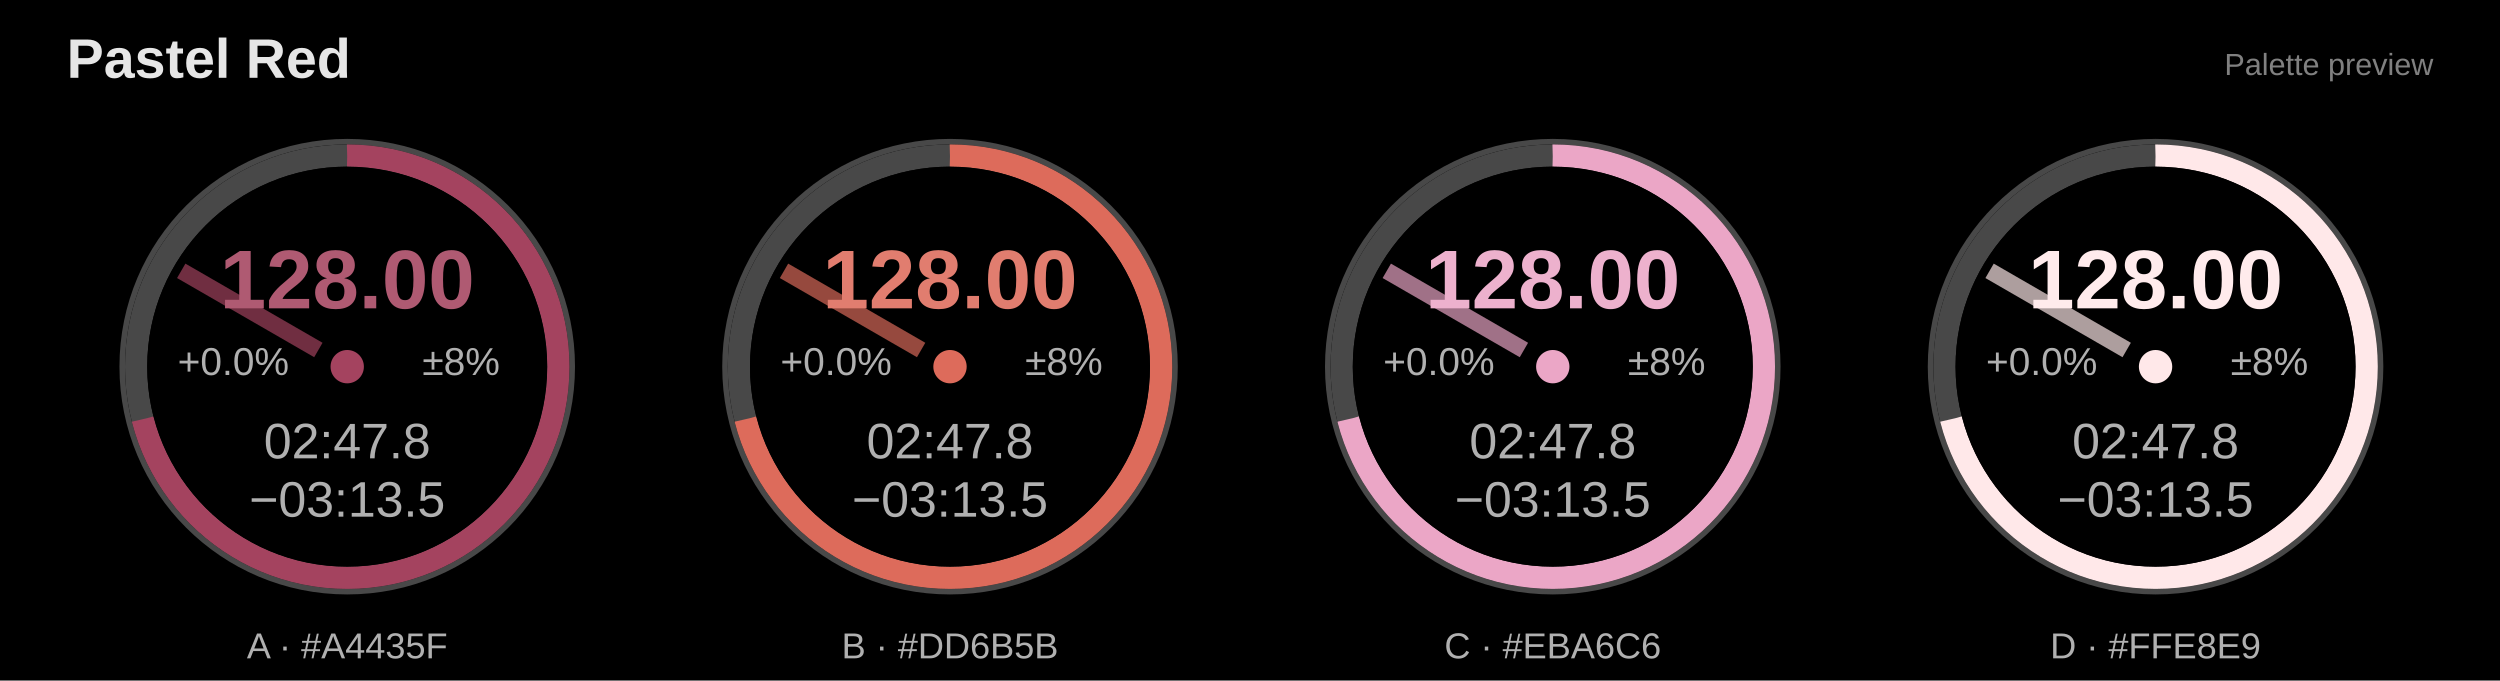
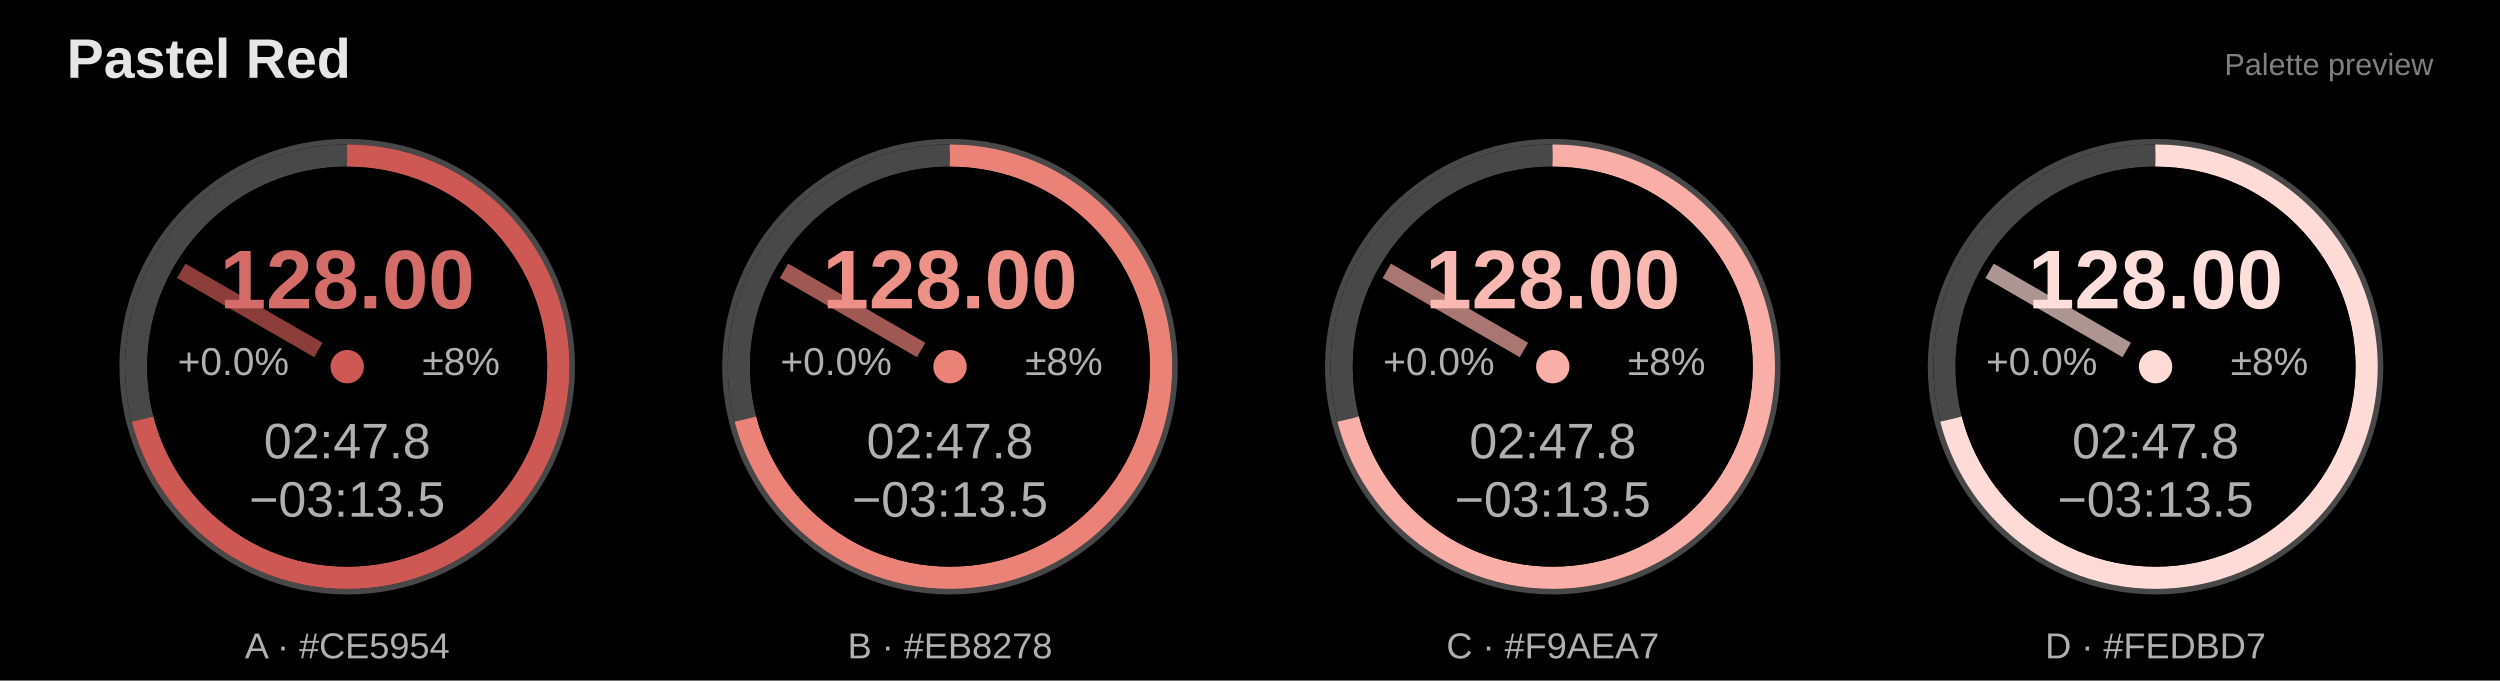
<svg xmlns="http://www.w3.org/2000/svg" width="900" height="245" viewBox="0 0 900 245" role="img" aria-labelledby="title desc">
  <style>text{font-family:Arial,Helvetica,sans-serif;font-variant-numeric:tabular-nums}</style>
  <rect width="900" height="245" fill="#000000" />
  <g transform="translate(0,0)">
    <text x="24" y="28" fill="#E6E6E6" font-size="20" text-anchor="start" font-weight="600">Pastel Red</text>
    <text x="876" y="27" fill="#808080" font-size="11" text-anchor="end" font-weight="400">Palette preview</text>
    <g transform="translate(43,50)">
      <circle cx="82" cy="82" r="81" fill="#000000" stroke="#484848" stroke-width="2" />
      <circle cx="82" cy="82" r="76" fill="none" stroke="#484848" stroke-width="8" />
-       <circle cx="82" cy="82" r="76" fill="none" stroke="#A4435F" stroke-width="8" stroke-dasharray="339.041 138.481" transform="rotate(-90 82 82)" />
+       <circle cx="82" cy="82" r="76" fill="none" stroke="#CE5954" stroke-width="8" stroke-dasharray="339.041 138.481" transform="rotate(-90 82 82)" />
      <circle cx="82" cy="82" r="71.5" fill="#000000" stroke="#000000" />
-       <rect x="79" y="13" width="6" height="57" fill="#702E41" transform="rotate(-60 82 82)" />
-       <circle cx="82" cy="82" r="6" fill="#A4435F" />
-       <text x="82" y="61" fill="#AF5A72" font-size="30" text-anchor="middle" font-weight="700">128.00</text>
+       <rect x="79" y="13" width="6" height="57" fill="#8C3D39" transform="rotate(-60 82 82)" />
+       <circle cx="82" cy="82" r="6" fill="#CE5954" />
+       <text x="82" y="61" fill="#D46D69" font-size="30" text-anchor="middle" font-weight="700">128.00</text>
      <text x="41" y="85" fill="#B0B0B0" font-size="14" text-anchor="middle" font-weight="400">+0.0%</text>
      <text x="123" y="85" fill="#B0B0B0" font-size="14" text-anchor="middle" font-weight="400">±8%</text>
      <text x="82" y="115" fill="#B0B0B0" font-size="18" text-anchor="middle" font-weight="400">02:47.8</text>
      <text x="82" y="136" fill="#B0B0B0" font-size="18" text-anchor="middle" font-weight="400">−03:13.5</text>
-       <text x="82" y="187" fill="#B0B0B0" font-size="13" text-anchor="middle" font-weight="400">A  ·  #A4435F</text>
+       <text x="82" y="187" fill="#B0B0B0" font-size="13" text-anchor="middle" font-weight="400">A  ·  #CE5954</text>
    </g>
    <g transform="translate(260,50)">
      <circle cx="82" cy="82" r="81" fill="#000000" stroke="#484848" stroke-width="2" />
      <circle cx="82" cy="82" r="76" fill="none" stroke="#484848" stroke-width="8" />
-       <circle cx="82" cy="82" r="76" fill="none" stroke="#DD6B5B" stroke-width="8" stroke-dasharray="339.041 138.481" transform="rotate(-90 82 82)" />
+       <circle cx="82" cy="82" r="76" fill="none" stroke="#EB8278" stroke-width="8" stroke-dasharray="339.041 138.481" transform="rotate(-90 82 82)" />
      <circle cx="82" cy="82" r="71.5" fill="#000000" stroke="#000000" />
-       <rect x="79" y="13" width="6" height="57" fill="#96493E" transform="rotate(-60 82 82)" />
-       <circle cx="82" cy="82" r="6" fill="#DD6B5B" />
-       <text x="82" y="61" fill="#E17D6F" font-size="30" text-anchor="middle" font-weight="700">128.00</text>
+       <rect x="79" y="13" width="6" height="57" fill="#A05852" transform="rotate(-60 82 82)" />
+       <circle cx="82" cy="82" r="6" fill="#EB8278" />
+       <text x="82" y="61" fill="#ED9188" font-size="30" text-anchor="middle" font-weight="700">128.00</text>
      <text x="41" y="85" fill="#B0B0B0" font-size="14" text-anchor="middle" font-weight="400">+0.0%</text>
      <text x="123" y="85" fill="#B0B0B0" font-size="14" text-anchor="middle" font-weight="400">±8%</text>
      <text x="82" y="115" fill="#B0B0B0" font-size="18" text-anchor="middle" font-weight="400">02:47.8</text>
      <text x="82" y="136" fill="#B0B0B0" font-size="18" text-anchor="middle" font-weight="400">−03:13.5</text>
-       <text x="82" y="187" fill="#B0B0B0" font-size="13" text-anchor="middle" font-weight="400">B  ·  #DD6B5B</text>
+       <text x="82" y="187" fill="#B0B0B0" font-size="13" text-anchor="middle" font-weight="400">B  ·  #EB8278</text>
    </g>
    <g transform="translate(477,50)">
      <circle cx="82" cy="82" r="81" fill="#000000" stroke="#484848" stroke-width="2" />
      <circle cx="82" cy="82" r="76" fill="none" stroke="#484848" stroke-width="8" />
-       <circle cx="82" cy="82" r="76" fill="none" stroke="#EBA6C6" stroke-width="8" stroke-dasharray="339.041 138.481" transform="rotate(-90 82 82)" />
+       <circle cx="82" cy="82" r="76" fill="none" stroke="#F9AEA7" stroke-width="8" stroke-dasharray="339.041 138.481" transform="rotate(-90 82 82)" />
      <circle cx="82" cy="82" r="71.5" fill="#000000" stroke="#000000" />
-       <rect x="79" y="13" width="6" height="57" fill="#A07187" transform="rotate(-60 82 82)" />
-       <circle cx="82" cy="82" r="6" fill="#EBA6C6" />
-       <text x="82" y="61" fill="#EDB1CD" font-size="30" text-anchor="middle" font-weight="700">128.00</text>
+       <rect x="79" y="13" width="6" height="57" fill="#A97672" transform="rotate(-60 82 82)" />
+       <circle cx="82" cy="82" r="6" fill="#F9AEA7" />
+       <text x="82" y="61" fill="#FAB8B2" font-size="30" text-anchor="middle" font-weight="700">128.00</text>
      <text x="41" y="85" fill="#B0B0B0" font-size="14" text-anchor="middle" font-weight="400">+0.0%</text>
      <text x="123" y="85" fill="#B0B0B0" font-size="14" text-anchor="middle" font-weight="400">±8%</text>
      <text x="82" y="115" fill="#B0B0B0" font-size="18" text-anchor="middle" font-weight="400">02:47.8</text>
      <text x="82" y="136" fill="#B0B0B0" font-size="18" text-anchor="middle" font-weight="400">−03:13.5</text>
-       <text x="82" y="187" fill="#B0B0B0" font-size="13" text-anchor="middle" font-weight="400">C  ·  #EBA6C6</text>
+       <text x="82" y="187" fill="#B0B0B0" font-size="13" text-anchor="middle" font-weight="400">C  ·  #F9AEA7</text>
    </g>
    <g transform="translate(694,50)">
      <circle cx="82" cy="82" r="81" fill="#000000" stroke="#484848" stroke-width="2" />
      <circle cx="82" cy="82" r="76" fill="none" stroke="#484848" stroke-width="8" />
-       <circle cx="82" cy="82" r="76" fill="none" stroke="#FFE8E9" stroke-width="8" stroke-dasharray="339.041 138.481" transform="rotate(-90 82 82)" />
+       <circle cx="82" cy="82" r="76" fill="none" stroke="#FEDBD7" stroke-width="8" stroke-dasharray="339.041 138.481" transform="rotate(-90 82 82)" />
      <circle cx="82" cy="82" r="71.5" fill="#000000" stroke="#000000" />
-       <rect x="79" y="13" width="6" height="57" fill="#AD9E9E" transform="rotate(-60 82 82)" />
-       <circle cx="82" cy="82" r="6" fill="#FFE8E9" />
-       <text x="82" y="61" fill="#FFEBEC" font-size="30" text-anchor="middle" font-weight="700">128.00</text>
+       <rect x="79" y="13" width="6" height="57" fill="#AD9592" transform="rotate(-60 82 82)" />
+       <circle cx="82" cy="82" r="6" fill="#FEDBD7" />
+       <text x="82" y="61" fill="#FEDFDC" font-size="30" text-anchor="middle" font-weight="700">128.00</text>
      <text x="41" y="85" fill="#B0B0B0" font-size="14" text-anchor="middle" font-weight="400">+0.0%</text>
      <text x="123" y="85" fill="#B0B0B0" font-size="14" text-anchor="middle" font-weight="400">±8%</text>
      <text x="82" y="115" fill="#B0B0B0" font-size="18" text-anchor="middle" font-weight="400">02:47.8</text>
      <text x="82" y="136" fill="#B0B0B0" font-size="18" text-anchor="middle" font-weight="400">−03:13.5</text>
-       <text x="82" y="187" fill="#B0B0B0" font-size="13" text-anchor="middle" font-weight="400">D  ·  #FFE8E9</text>
+       <text x="82" y="187" fill="#B0B0B0" font-size="13" text-anchor="middle" font-weight="400">D  ·  #FEDBD7</text>
    </g>
  </g>
</svg>
